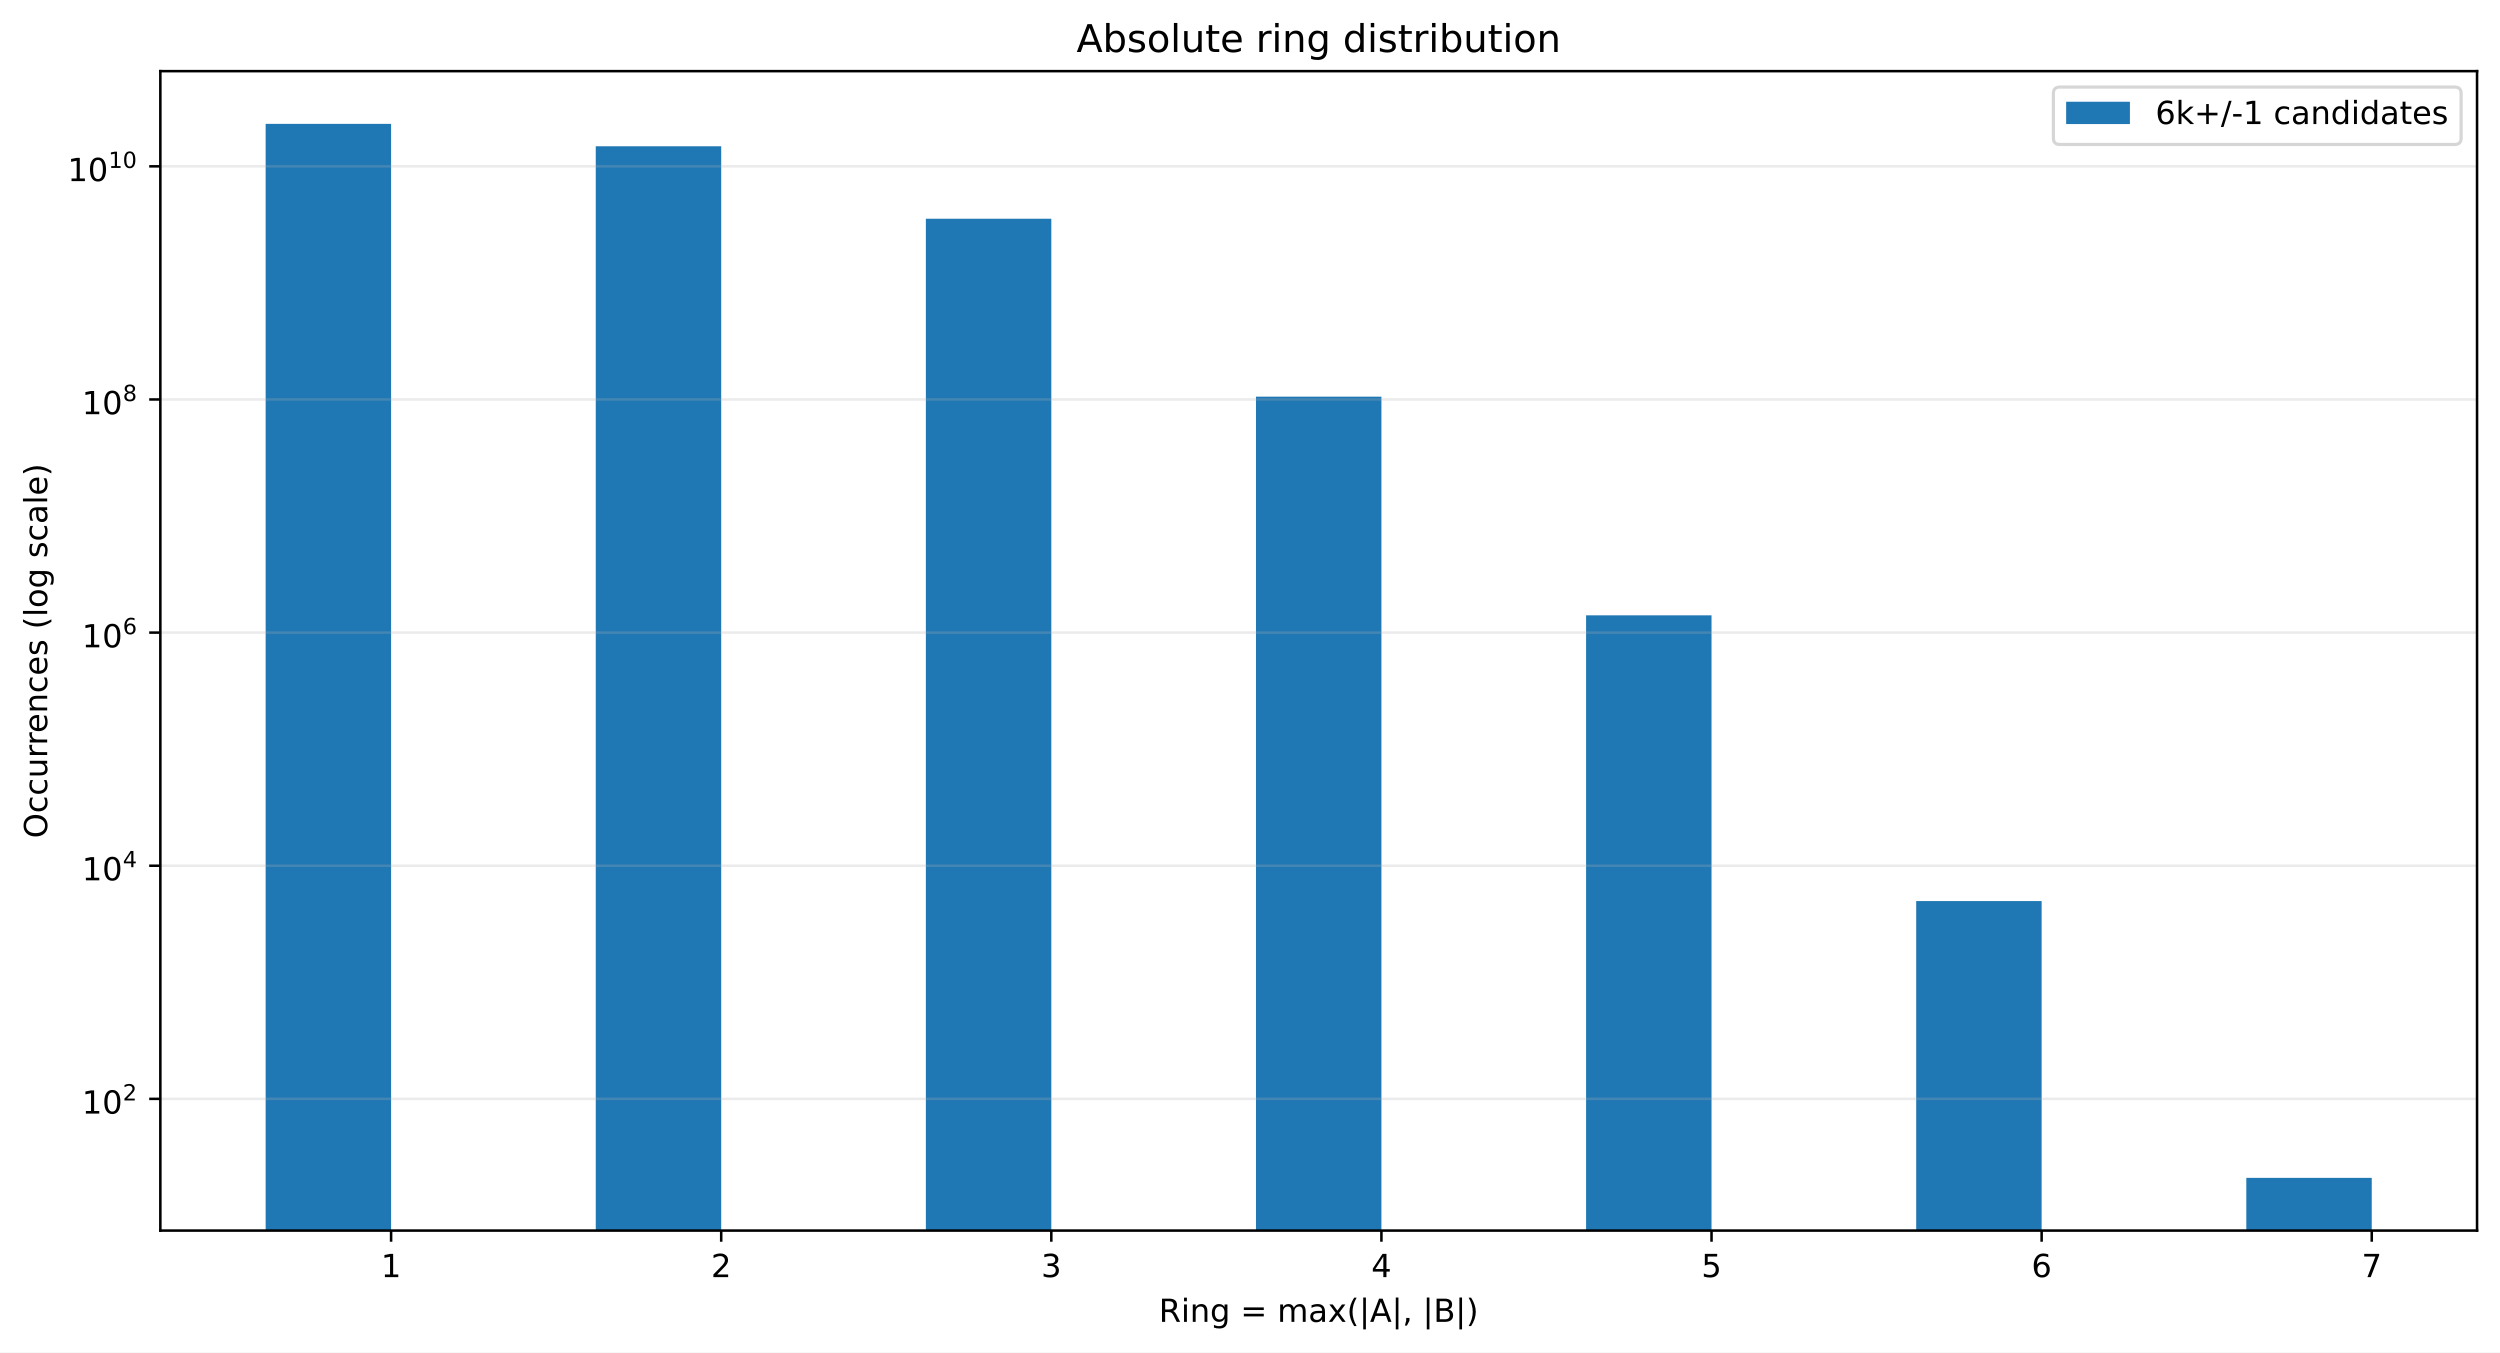
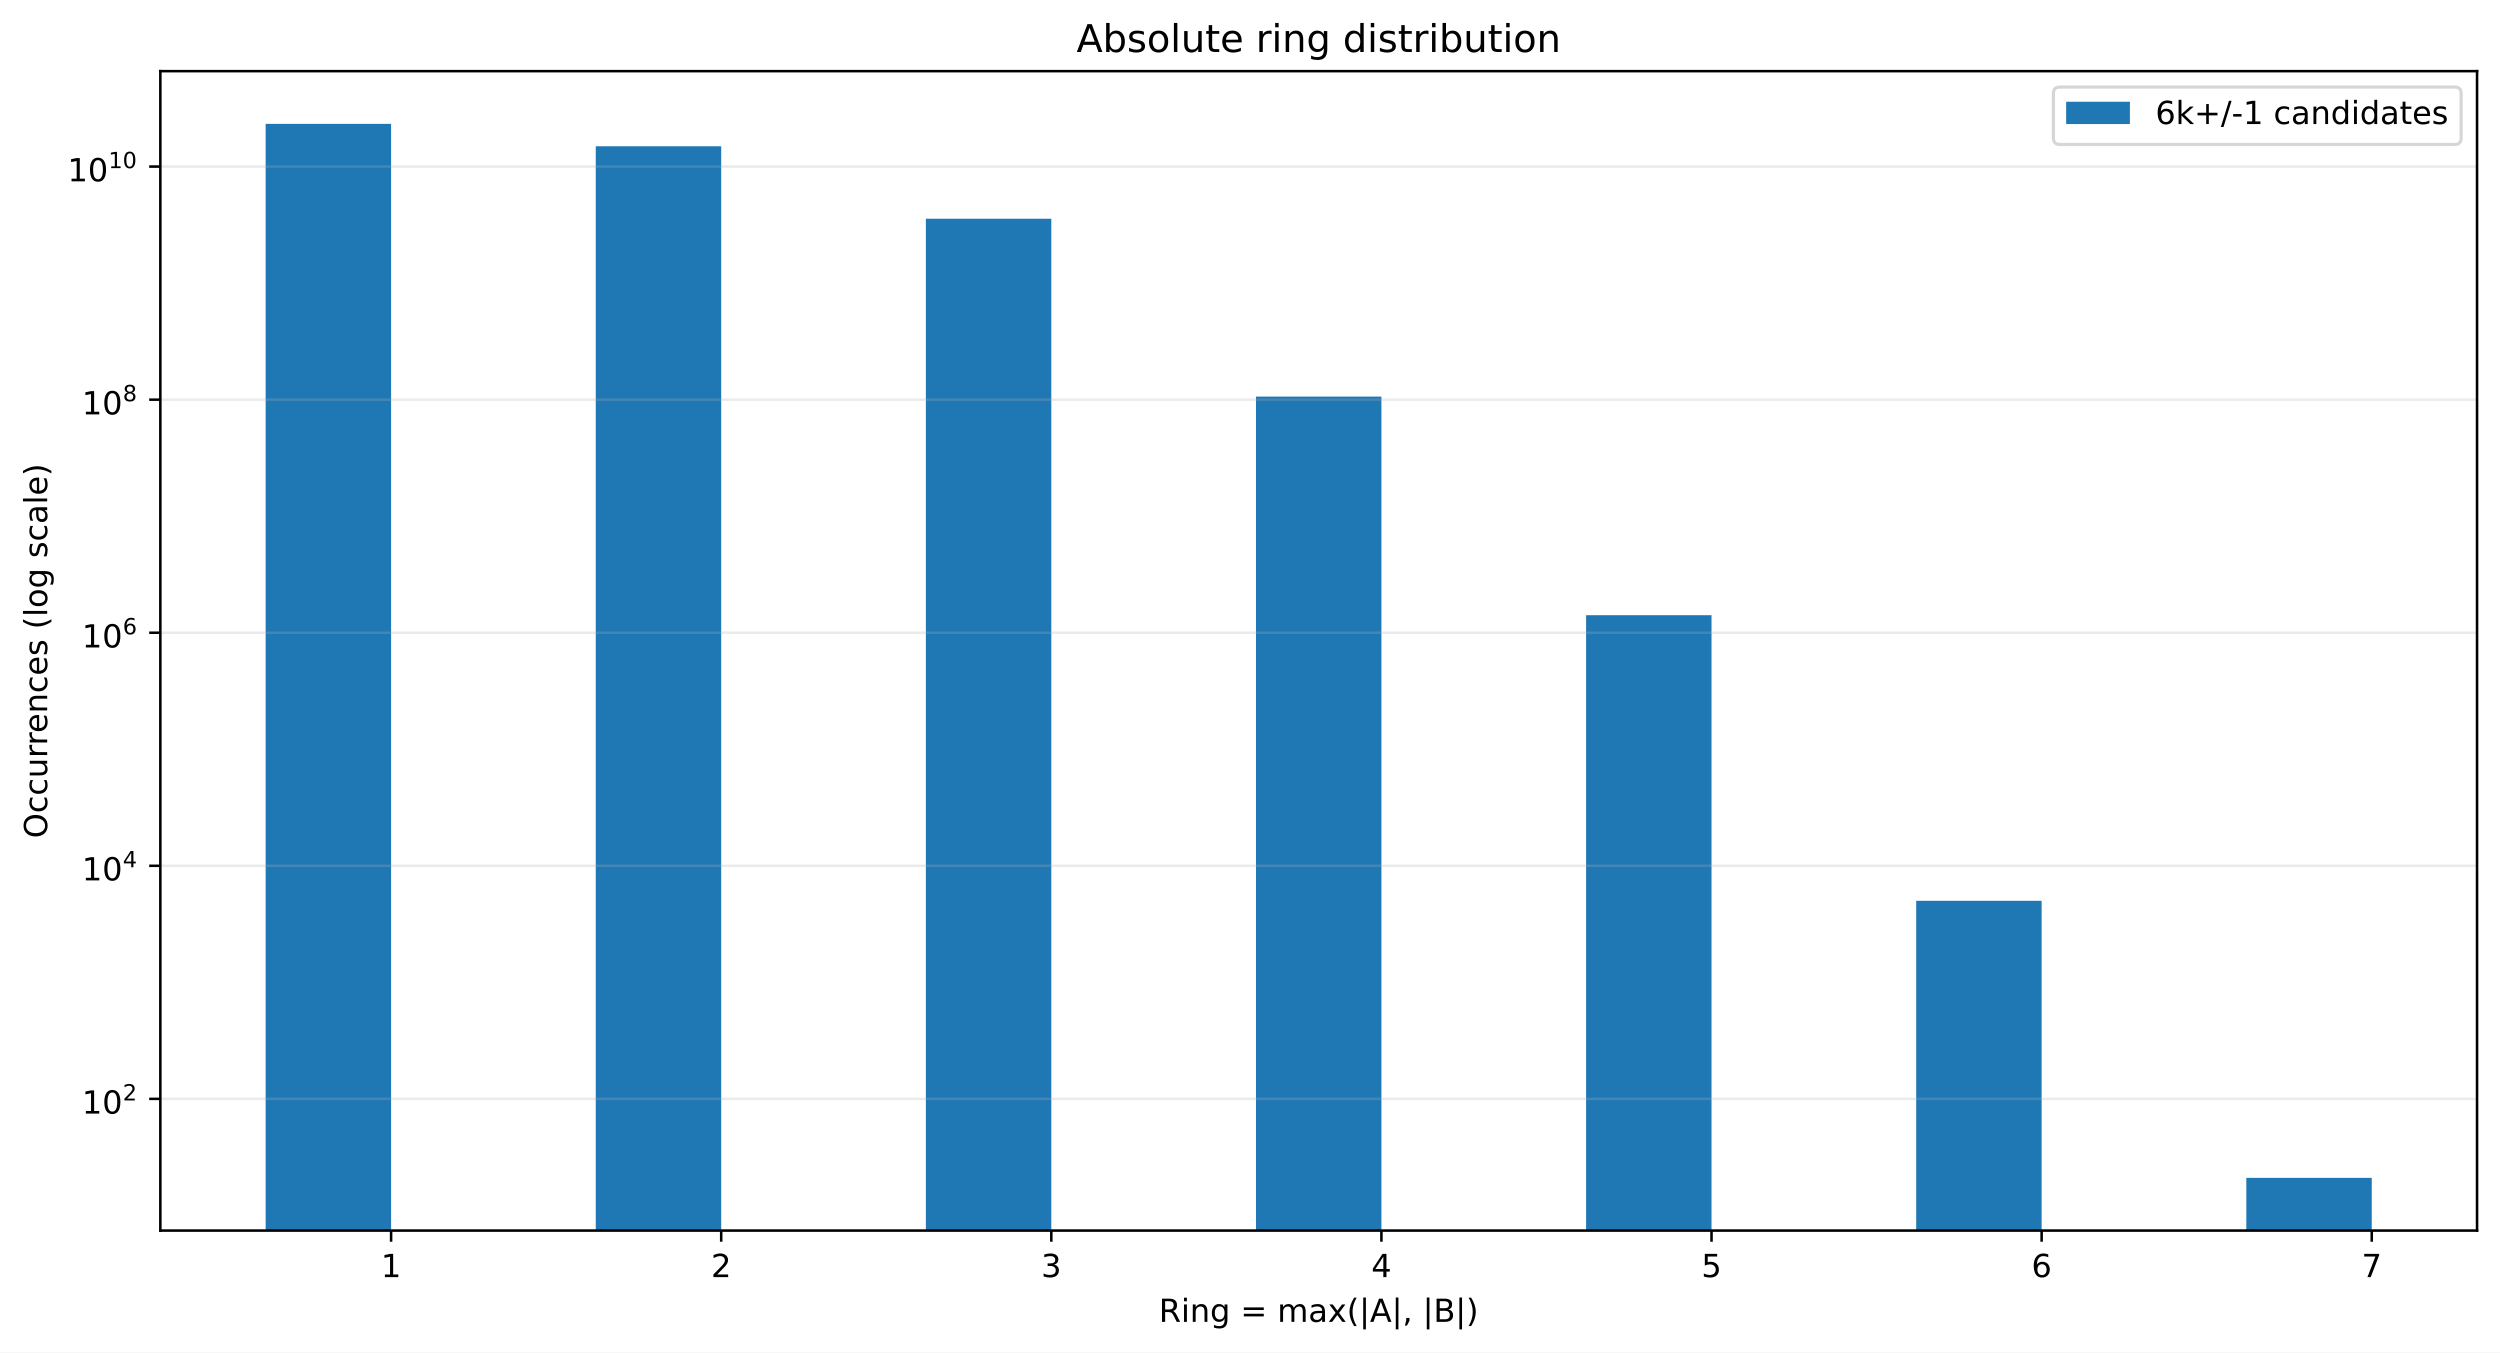
<svg xmlns="http://www.w3.org/2000/svg" xmlns:xlink="http://www.w3.org/1999/xlink" width="784.258pt" height="424.28pt" viewBox="0 0 784.258 424.28" version="1.1">
  <defs>
    <style type="text/css">*{stroke-linejoin: round; stroke-linecap: butt}</style>
  </defs>
  <g id="figure_1">
    <g id="patch_1">
      <path d="M 0 424.28  L 784.258 424.28  L 784.258 0  L 0 0  z " style="fill: #ffffff" />
    </g>
    <g id="axes_1">
      <g id="patch_2">
        <path d="M 50.301 386.036  L 777.058 386.036  L 777.058 22.318  L 50.301 22.318  z " style="fill: #ffffff" />
      </g>
      <g id="patch_3">
-         <path d="M 83.335 36984.306  L 122.687 36984.306  L 122.687 38.851  L 83.335 38.851  z " clip-path="url(#pdd8aaa9d7f)" style="fill: #1f77b4" />
+         <path d="M 83.335 36976.632  L 122.687 36976.632  L 122.687 38.851  L 83.335 38.851  z " clip-path="url(#pe9c3559ed7)" style="fill: #1f77b4" />
      </g>
      <g id="patch_4">
-         <path d="M 186.891 36984.306  L 226.243 36984.306  L 226.243 45.889  L 186.891 45.889  z " clip-path="url(#pdd8aaa9d7f)" style="fill: #1f77b4" />
+         <path d="M 186.891 36976.632  L 226.243 36976.632  L 226.243 45.888  L 186.891 45.888  z " clip-path="url(#pe9c3559ed7)" style="fill: #1f77b4" />
      </g>
      <g id="patch_5">
-         <path d="M 290.448 36984.306  L 329.799 36984.306  L 329.799 68.622  L 290.448 68.622  z " clip-path="url(#pdd8aaa9d7f)" style="fill: #1f77b4" />
+         <path d="M 290.448 36976.632  L 329.799 36976.632  L 329.799 68.616  L 290.448 68.616  z " clip-path="url(#pe9c3559ed7)" style="fill: #1f77b4" />
      </g>
      <g id="patch_6">
-         <path d="M 394.004 36984.306  L 433.355 36984.306  L 433.355 124.442  L 394.004 124.442  z " clip-path="url(#pdd8aaa9d7f)" style="fill: #1f77b4" />
+         <path d="M 394.004 36976.632  L 433.355 36976.632  L 433.355 124.425  L 394.004 124.425  z " clip-path="url(#pe9c3559ed7)" style="fill: #1f77b4" />
      </g>
      <g id="patch_7">
-         <path d="M 497.56 36984.306  L 536.912 36984.306  L 536.912 193.028  L 497.56 193.028  z " clip-path="url(#pdd8aaa9d7f)" style="fill: #1f77b4" />
+         <path d="M 497.56 36976.632  L 536.912 36976.632  L 536.912 192.996  L 497.56 192.996  z " clip-path="url(#pe9c3559ed7)" style="fill: #1f77b4" />
      </g>
      <g id="patch_8">
-         <path d="M 601.116 36984.306  L 640.468 36984.306  L 640.468 282.67  L 601.116 282.67  z " clip-path="url(#pdd8aaa9d7f)" style="fill: #1f77b4" />
+         <path d="M 601.116 36976.632  L 640.468 36976.632  L 640.468 282.583  L 601.116 282.583  z " clip-path="url(#pe9c3559ed7)" style="fill: #1f77b4" />
      </g>
      <g id="patch_9">
-         <path d="M 704.673 36984.306  L 744.024 36984.306  L 744.024 369.503  L 704.673 369.503  z " clip-path="url(#pdd8aaa9d7f)" style="fill: #1f77b4" />
+         <path d="M 704.673 36976.632  L 744.024 36976.632  L 744.024 369.503  L 704.673 369.503  z " clip-path="url(#pe9c3559ed7)" style="fill: #1f77b4" />
      </g>
      <g id="matplotlib.axis_1">
        <g id="xtick_1">
          <g id="line2d_1">
            <defs>
-               <path id="m3368f2e49b" d="M 0 0  L 0 3.5  " style="stroke: #000000; stroke-width: 0.8" />
+               <path id="mfaf20d1459" d="M 0 0  L 0 3.5  " style="stroke: #000000; stroke-width: 0.8" />
            </defs>
            <g>
-               <use xlink:href="#m3368f2e49b" x="122.687" y="386.036" style="stroke: #000000; stroke-width: 0.8" />
+               <use xlink:href="#mfaf20d1459" x="122.687" y="386.036" style="stroke: #000000; stroke-width: 0.8" />
            </g>
          </g>
          <g id="text_1">
            <g transform="translate(119.5053 400.6334) scale(0.1 -0.1)">
              <defs>
                <path id="DejaVuSans-14" d="M 794 531  L 1825 531  L 1825 4091  L 703 3866  L 703 4441  L 1819 4666  L 2450 4666  L 2450 531  L 3481 531  L 3481 0  L 794 0  L 794 531  z " transform="scale(0.015625)" />
              </defs>
              <use xlink:href="#DejaVuSans-14" />
            </g>
          </g>
        </g>
        <g id="xtick_2">
          <g id="line2d_2">
            <g>
-               <use xlink:href="#m3368f2e49b" x="226.243" y="386.036" style="stroke: #000000; stroke-width: 0.8" />
+               <use xlink:href="#mfaf20d1459" x="226.243" y="386.036" style="stroke: #000000; stroke-width: 0.8" />
            </g>
          </g>
          <g id="text_2">
            <g transform="translate(223.0616 400.6334) scale(0.1 -0.1)">
              <defs>
                <path id="DejaVuSans-15" d="M 1228 531  L 3431 531  L 3431 0  L 469 0  L 469 531  Q 828 903 1448 1529  Q 2069 2156 2228 2338  Q 2531 2678 2651 2914  Q 2772 3150 2772 3378  Q 2772 3750 2511 3984  Q 2250 4219 1831 4219  Q 1534 4219 1204 4116  Q 875 4013 500 3803  L 500 4441  Q 881 4594 1212 4672  Q 1544 4750 1819 4750  Q 2544 4750 2975 4387  Q 3406 4025 3406 3419  Q 3406 3131 3298 2873  Q 3191 2616 2906 2266  Q 2828 2175 2409 1742  Q 1991 1309 1228 531  z " transform="scale(0.015625)" />
              </defs>
              <use xlink:href="#DejaVuSans-15" />
            </g>
          </g>
        </g>
        <g id="xtick_3">
          <g id="line2d_3">
            <g>
-               <use xlink:href="#m3368f2e49b" x="329.799" y="386.036" style="stroke: #000000; stroke-width: 0.8" />
+               <use xlink:href="#mfaf20d1459" x="329.799" y="386.036" style="stroke: #000000; stroke-width: 0.8" />
            </g>
          </g>
          <g id="text_3">
            <g transform="translate(326.6178 400.6334) scale(0.1 -0.1)">
              <defs>
                <path id="DejaVuSans-16" d="M 2597 2516  Q 3050 2419 3304 2112  Q 3559 1806 3559 1356  Q 3559 666 3084 287  Q 2609 -91 1734 -91  Q 1441 -91 1130 -33  Q 819 25 488 141  L 488 750  Q 750 597 1062 519  Q 1375 441 1716 441  Q 2309 441 2620 675  Q 2931 909 2931 1356  Q 2931 1769 2642 2001  Q 2353 2234 1838 2234  L 1294 2234  L 1294 2753  L 1863 2753  Q 2328 2753 2575 2939  Q 2822 3125 2822 3475  Q 2822 3834 2567 4026  Q 2313 4219 1838 4219  Q 1578 4219 1281 4162  Q 984 4106 628 3988  L 628 4550  Q 988 4650 1302 4700  Q 1616 4750 1894 4750  Q 2613 4750 3031 4423  Q 3450 4097 3450 3541  Q 3450 3153 3228 2886  Q 3006 2619 2597 2516  z " transform="scale(0.015625)" />
              </defs>
              <use xlink:href="#DejaVuSans-16" />
            </g>
          </g>
        </g>
        <g id="xtick_4">
          <g id="line2d_4">
            <g>
-               <use xlink:href="#m3368f2e49b" x="433.355" y="386.036" style="stroke: #000000; stroke-width: 0.8" />
+               <use xlink:href="#mfaf20d1459" x="433.355" y="386.036" style="stroke: #000000; stroke-width: 0.8" />
            </g>
          </g>
          <g id="text_4">
            <g transform="translate(430.174 400.6334) scale(0.1 -0.1)">
              <defs>
                <path id="DejaVuSans-17" d="M 2419 4116  L 825 1625  L 2419 1625  L 2419 4116  z M 2253 4666  L 3047 4666  L 3047 1625  L 3713 1625  L 3713 1100  L 3047 1100  L 3047 0  L 2419 0  L 2419 1100  L 313 1100  L 313 1709  L 2253 4666  z " transform="scale(0.015625)" />
              </defs>
              <use xlink:href="#DejaVuSans-17" />
            </g>
          </g>
        </g>
        <g id="xtick_5">
          <g id="line2d_5">
            <g>
-               <use xlink:href="#m3368f2e49b" x="536.912" y="386.036" style="stroke: #000000; stroke-width: 0.8" />
+               <use xlink:href="#mfaf20d1459" x="536.912" y="386.036" style="stroke: #000000; stroke-width: 0.8" />
            </g>
          </g>
          <g id="text_5">
            <g transform="translate(533.7303 400.6334) scale(0.1 -0.1)">
              <defs>
                <path id="DejaVuSans-18" d="M 691 4666  L 3169 4666  L 3169 4134  L 1269 4134  L 1269 2991  Q 1406 3038 1543 3061  Q 1681 3084 1819 3084  Q 2600 3084 3056 2656  Q 3513 2228 3513 1497  Q 3513 744 3044 326  Q 2575 -91 1722 -91  Q 1428 -91 1123 -41  Q 819 9 494 109  L 494 744  Q 775 591 1075 516  Q 1375 441 1709 441  Q 2250 441 2565 725  Q 2881 1009 2881 1497  Q 2881 1984 2565 2268  Q 2250 2553 1709 2553  Q 1456 2553 1204 2497  Q 953 2441 691 2322  L 691 4666  z " transform="scale(0.015625)" />
              </defs>
              <use xlink:href="#DejaVuSans-18" />
            </g>
          </g>
        </g>
        <g id="xtick_6">
          <g id="line2d_6">
            <g>
-               <use xlink:href="#m3368f2e49b" x="640.468" y="386.036" style="stroke: #000000; stroke-width: 0.8" />
+               <use xlink:href="#mfaf20d1459" x="640.468" y="386.036" style="stroke: #000000; stroke-width: 0.8" />
            </g>
          </g>
          <g id="text_6">
            <g transform="translate(637.2865 400.6334) scale(0.1 -0.1)">
              <defs>
                <path id="DejaVuSans-19" d="M 2113 2584  Q 1688 2584 1439 2293  Q 1191 2003 1191 1497  Q 1191 994 1439 701  Q 1688 409 2113 409  Q 2538 409 2786 701  Q 3034 994 3034 1497  Q 3034 2003 2786 2293  Q 2538 2584 2113 2584  z M 3366 4563  L 3366 3988  Q 3128 4100 2886 4159  Q 2644 4219 2406 4219  Q 1781 4219 1451 3797  Q 1122 3375 1075 2522  Q 1259 2794 1537 2939  Q 1816 3084 2150 3084  Q 2853 3084 3261 2657  Q 3669 2231 3669 1497  Q 3669 778 3244 343  Q 2819 -91 2113 -91  Q 1303 -91 875 529  Q 447 1150 447 2328  Q 447 3434 972 4092  Q 1497 4750 2381 4750  Q 2619 4750 2861 4703  Q 3103 4656 3366 4563  z " transform="scale(0.015625)" />
              </defs>
              <use xlink:href="#DejaVuSans-19" />
            </g>
          </g>
        </g>
        <g id="xtick_7">
          <g id="line2d_7">
            <g>
-               <use xlink:href="#m3368f2e49b" x="744.024" y="386.036" style="stroke: #000000; stroke-width: 0.8" />
+               <use xlink:href="#mfaf20d1459" x="744.024" y="386.036" style="stroke: #000000; stroke-width: 0.8" />
            </g>
          </g>
          <g id="text_7">
            <g transform="translate(740.8427 400.6334) scale(0.1 -0.1)">
              <defs>
                <path id="DejaVuSans-1a" d="M 525 4666  L 3525 4666  L 3525 4397  L 1831 0  L 1172 0  L 2766 4134  L 525 4134  L 525 4666  z " transform="scale(0.015625)" />
              </defs>
              <use xlink:href="#DejaVuSans-1a" />
            </g>
          </g>
        </g>
        <g id="text_8">
          <g transform="translate(363.5437 414.678) scale(0.1 -0.1)">
            <defs>
              <path id="DejaVuSans-35" d="M 2841 2188  Q 3044 2119 3236 1894  Q 3428 1669 3622 1275  L 4263 0  L 3584 0  L 2988 1197  Q 2756 1666 2539 1819  Q 2322 1972 1947 1972  L 1259 1972  L 1259 0  L 628 0  L 628 4666  L 2053 4666  Q 2853 4666 3247 4331  Q 3641 3997 3641 3322  Q 3641 2881 3436 2590  Q 3231 2300 2841 2188  z M 1259 4147  L 1259 2491  L 2053 2491  Q 2509 2491 2742 2702  Q 2975 2913 2975 3322  Q 2975 3731 2742 3939  Q 2509 4147 2053 4147  L 1259 4147  z " transform="scale(0.015625)" />
              <path id="DejaVuSans-4c" d="M 603 3500  L 1178 3500  L 1178 0  L 603 0  L 603 3500  z M 603 4863  L 1178 4863  L 1178 4134  L 603 4134  L 603 4863  z " transform="scale(0.015625)" />
              <path id="DejaVuSans-51" d="M 3513 2113  L 3513 0  L 2938 0  L 2938 2094  Q 2938 2591 2744 2837  Q 2550 3084 2163 3084  Q 1697 3084 1428 2787  Q 1159 2491 1159 1978  L 1159 0  L 581 0  L 581 3500  L 1159 3500  L 1159 2956  Q 1366 3272 1645 3428  Q 1925 3584 2291 3584  Q 2894 3584 3203 3211  Q 3513 2838 3513 2113  z " transform="scale(0.015625)" />
              <path id="DejaVuSans-4a" d="M 2906 1791  Q 2906 2416 2648 2759  Q 2391 3103 1925 3103  Q 1463 3103 1205 2759  Q 947 2416 947 1791  Q 947 1169 1205 825  Q 1463 481 1925 481  Q 2391 481 2648 825  Q 2906 1169 2906 1791  z M 3481 434  Q 3481 -459 3084 -895  Q 2688 -1331 1869 -1331  Q 1566 -1331 1297 -1286  Q 1028 -1241 775 -1147  L 775 -588  Q 1028 -725 1275 -790  Q 1522 -856 1778 -856  Q 2344 -856 2625 -561  Q 2906 -266 2906 331  L 2906 616  Q 2728 306 2450 153  Q 2172 0 1784 0  Q 1141 0 747 490  Q 353 981 353 1791  Q 353 2603 747 3093  Q 1141 3584 1784 3584  Q 2172 3584 2450 3431  Q 2728 3278 2906 2969  L 2906 3500  L 3481 3500  L 3481 434  z " transform="scale(0.015625)" />
              <path id="DejaVuSans-3" transform="scale(0.015625)" />
              <path id="DejaVuSans-20" d="M 678 2906  L 4684 2906  L 4684 2381  L 678 2381  L 678 2906  z M 678 1631  L 4684 1631  L 4684 1100  L 678 1100  L 678 1631  z " transform="scale(0.015625)" />
              <path id="DejaVuSans-50" d="M 3328 2828  Q 3544 3216 3844 3400  Q 4144 3584 4550 3584  Q 5097 3584 5394 3201  Q 5691 2819 5691 2113  L 5691 0  L 5113 0  L 5113 2094  Q 5113 2597 4934 2840  Q 4756 3084 4391 3084  Q 3944 3084 3684 2787  Q 3425 2491 3425 1978  L 3425 0  L 2847 0  L 2847 2094  Q 2847 2600 2669 2842  Q 2491 3084 2119 3084  Q 1678 3084 1418 2786  Q 1159 2488 1159 1978  L 1159 0  L 581 0  L 581 3500  L 1159 3500  L 1159 2956  Q 1356 3278 1631 3431  Q 1906 3584 2284 3584  Q 2666 3584 2933 3390  Q 3200 3197 3328 2828  z " transform="scale(0.015625)" />
              <path id="DejaVuSans-44" d="M 2194 1759  Q 1497 1759 1228 1600  Q 959 1441 959 1056  Q 959 750 1161 570  Q 1363 391 1709 391  Q 2188 391 2477 730  Q 2766 1069 2766 1631  L 2766 1759  L 2194 1759  z M 3341 1997  L 3341 0  L 2766 0  L 2766 531  Q 2569 213 2275 61  Q 1981 -91 1556 -91  Q 1019 -91 701 211  Q 384 513 384 1019  Q 384 1609 779 1909  Q 1175 2209 1959 2209  L 2766 2209  L 2766 2266  Q 2766 2663 2505 2880  Q 2244 3097 1772 3097  Q 1472 3097 1187 3025  Q 903 2953 641 2809  L 641 3341  Q 956 3463 1253 3523  Q 1550 3584 1831 3584  Q 2591 3584 2966 3190  Q 3341 2797 3341 1997  z " transform="scale(0.015625)" />
              <path id="DejaVuSans-5b" d="M 3513 3500  L 2247 1797  L 3578 0  L 2900 0  L 1881 1375  L 863 0  L 184 0  L 1544 1831  L 300 3500  L 978 3500  L 1906 2253  L 2834 3500  L 3513 3500  z " transform="scale(0.015625)" />
              <path id="DejaVuSans-b" d="M 1984 4856  Q 1566 4138 1362 3434  Q 1159 2731 1159 2009  Q 1159 1288 1364 580  Q 1569 -128 1984 -844  L 1484 -844  Q 1016 -109 783 600  Q 550 1309 550 2009  Q 550 2706 781 3412  Q 1013 4119 1484 4856  L 1984 4856  z " transform="scale(0.015625)" />
              <path id="DejaVuSans-5f" d="M 1344 4891  L 1344 -1509  L 813 -1509  L 813 4891  L 1344 4891  z " transform="scale(0.015625)" />
              <path id="DejaVuSans-24" d="M 2188 4044  L 1331 1722  L 3047 1722  L 2188 4044  z M 1831 4666  L 2547 4666  L 4325 0  L 3669 0  L 3244 1197  L 1141 1197  L 716 0  L 50 0  L 1831 4666  z " transform="scale(0.015625)" />
              <path id="DejaVuSans-f" d="M 750 794  L 1409 794  L 1409 256  L 897 -744  L 494 -744  L 750 256  L 750 794  z " transform="scale(0.015625)" />
              <path id="DejaVuSans-25" d="M 1259 2228  L 1259 519  L 2272 519  Q 2781 519 3026 730  Q 3272 941 3272 1375  Q 3272 1813 3026 2020  Q 2781 2228 2272 2228  L 1259 2228  z M 1259 4147  L 1259 2741  L 2194 2741  Q 2656 2741 2882 2914  Q 3109 3088 3109 3444  Q 3109 3797 2882 3972  Q 2656 4147 2194 4147  L 1259 4147  z M 628 4666  L 2241 4666  Q 2963 4666 3353 4366  Q 3744 4066 3744 3513  Q 3744 3084 3544 2831  Q 3344 2578 2956 2516  Q 3422 2416 3680 2098  Q 3938 1781 3938 1306  Q 3938 681 3513 340  Q 3088 0 2303 0  L 628 0  L 628 4666  z " transform="scale(0.015625)" />
              <path id="DejaVuSans-c" d="M 513 4856  L 1013 4856  Q 1481 4119 1714 3412  Q 1947 2706 1947 2009  Q 1947 1309 1714 600  Q 1481 -109 1013 -844  L 513 -844  Q 928 -128 1133 580  Q 1338 1288 1338 2009  Q 1338 2731 1133 3434  Q 928 4138 513 4856  z " transform="scale(0.015625)" />
            </defs>
            <use xlink:href="#DejaVuSans-35" />
            <use xlink:href="#DejaVuSans-4c" transform="translate(69.48438 0)" />
            <use xlink:href="#DejaVuSans-51" transform="translate(97.26562 0)" />
            <use xlink:href="#DejaVuSans-4a" transform="translate(160.6406 0)" />
            <use xlink:href="#DejaVuSans-3" transform="translate(224.125 0)" />
            <use xlink:href="#DejaVuSans-20" transform="translate(255.9062 0)" />
            <use xlink:href="#DejaVuSans-3" transform="translate(339.7031 0)" />
            <use xlink:href="#DejaVuSans-50" transform="translate(371.4844 0)" />
            <use xlink:href="#DejaVuSans-44" transform="translate(468.8906 0)" />
            <use xlink:href="#DejaVuSans-5b" transform="translate(530.1719 0)" />
            <use xlink:href="#DejaVuSans-b" transform="translate(589.3594 0)" />
            <use xlink:href="#DejaVuSans-5f" transform="translate(628.375 0)" />
            <use xlink:href="#DejaVuSans-24" transform="translate(662.0625 0)" />
            <use xlink:href="#DejaVuSans-5f" transform="translate(730.4688 0)" />
            <use xlink:href="#DejaVuSans-f" transform="translate(764.1562 0)" />
            <use xlink:href="#DejaVuSans-3" transform="translate(795.9375 0)" />
            <use xlink:href="#DejaVuSans-5f" transform="translate(827.7188 0)" />
            <use xlink:href="#DejaVuSans-25" transform="translate(861.4062 0)" />
            <use xlink:href="#DejaVuSans-5f" transform="translate(930.0156 0)" />
            <use xlink:href="#DejaVuSans-c" transform="translate(963.7031 0)" />
          </g>
        </g>
      </g>
      <g id="matplotlib.axis_2">
        <g id="ytick_1">
          <g id="line2d_8">
-             <path d="M 50.301 344.719  L 777.058 344.719  " clip-path="url(#pdd8aaa9d7f)" style="fill: none; stroke: #b0b0b0; stroke-opacity: 0.25; stroke-width: 0.8; stroke-linecap: square" />
+             <path d="M 50.301 344.724  L 777.058 344.724  " clip-path="url(#pe9c3559ed7)" style="fill: none; stroke: #b0b0b0; stroke-opacity: 0.25; stroke-width: 0.8; stroke-linecap: square" />
          </g>
          <g id="line2d_9">
            <defs>
-               <path id="m19ebba4d0f" d="M 0 0  L -3.5 0  " style="stroke: #000000; stroke-width: 0.8" />
+               <path id="m179210d1a0" d="M 0 0  L -3.5 0  " style="stroke: #000000; stroke-width: 0.8" />
            </defs>
            <g>
-               <use xlink:href="#m19ebba4d0f" x="50.301" y="344.719" style="stroke: #000000; stroke-width: 0.8" />
+               <use xlink:href="#m179210d1a0" x="50.301" y="344.724" style="stroke: #000000; stroke-width: 0.8" />
            </g>
          </g>
          <g id="text_9">
-             <g transform="translate(25.70078 349.4191) scale(0.1 -0.1)">
+             <g transform="translate(25.70078 349.4243) scale(0.1 -0.1)">
              <defs>
                <path id="DejaVuSans-13" d="M 2034 4250  Q 1547 4250 1301 3770  Q 1056 3291 1056 2328  Q 1056 1369 1301 889  Q 1547 409 2034 409  Q 2525 409 2770 889  Q 3016 1369 3016 2328  Q 3016 3291 2770 3770  Q 2525 4250 2034 4250  z M 2034 4750  Q 2819 4750 3233 4129  Q 3647 3509 3647 2328  Q 3647 1150 3233 529  Q 2819 -91 2034 -91  Q 1250 -91 836 529  Q 422 1150 422 2328  Q 422 3509 836 4129  Q 1250 4750 2034 4750  z " transform="scale(0.015625)" />
              </defs>
              <use xlink:href="#DejaVuSans-14" transform="translate(0 0.746875)" />
              <use xlink:href="#DejaVuSans-13" transform="translate(63.62305 0.746875)" />
              <use xlink:href="#DejaVuSans-15" transform="translate(128.2031 42.04688) scale(0.7)" />
            </g>
          </g>
        </g>
        <g id="ytick_2">
          <g id="line2d_10">
-             <path d="M 50.301 271.586  L 777.058 271.586  " clip-path="url(#pdd8aaa9d7f)" style="fill: none; stroke: #b0b0b0; stroke-opacity: 0.25; stroke-width: 0.8; stroke-linecap: square" />
+             <path d="M 50.301 271.607  L 777.058 271.607  " clip-path="url(#pe9c3559ed7)" style="fill: none; stroke: #b0b0b0; stroke-opacity: 0.25; stroke-width: 0.8; stroke-linecap: square" />
          </g>
          <g id="line2d_11">
            <g>
-               <use xlink:href="#m19ebba4d0f" x="50.301" y="271.586" style="stroke: #000000; stroke-width: 0.8" />
+               <use xlink:href="#m179210d1a0" x="50.301" y="271.607" style="stroke: #000000; stroke-width: 0.8" />
            </g>
          </g>
          <g id="text_10">
-             <g transform="translate(25.70078 276.2362) scale(0.1 -0.1)">
+             <g transform="translate(25.70078 276.2567) scale(0.1 -0.1)">
              <use xlink:href="#DejaVuSans-14" transform="translate(0 0.665625)" />
              <use xlink:href="#DejaVuSans-13" transform="translate(63.62305 0.665625)" />
              <use xlink:href="#DejaVuSans-17" transform="translate(128.2031 41.96563) scale(0.7)" />
            </g>
          </g>
        </g>
        <g id="ytick_3">
          <g id="line2d_12">
-             <path d="M 50.301 198.453  L 777.058 198.453  " clip-path="url(#pdd8aaa9d7f)" style="fill: none; stroke: #b0b0b0; stroke-opacity: 0.25; stroke-width: 0.8; stroke-linecap: square" />
+             <path d="M 50.301 198.489  L 777.058 198.489  " clip-path="url(#pe9c3559ed7)" style="fill: none; stroke: #b0b0b0; stroke-opacity: 0.25; stroke-width: 0.8; stroke-linecap: square" />
          </g>
          <g id="line2d_13">
            <g>
-               <use xlink:href="#m19ebba4d0f" x="50.301" y="198.453" style="stroke: #000000; stroke-width: 0.8" />
+               <use xlink:href="#m179210d1a0" x="50.301" y="198.489" style="stroke: #000000; stroke-width: 0.8" />
            </g>
          </g>
          <g id="text_11">
-             <g transform="translate(25.70078 203.1533) scale(0.1 -0.1)">
+             <g transform="translate(25.70078 203.1892) scale(0.1 -0.1)">
              <use xlink:href="#DejaVuSans-14" transform="translate(0 0.746875)" />
              <use xlink:href="#DejaVuSans-13" transform="translate(63.62305 0.746875)" />
              <use xlink:href="#DejaVuSans-19" transform="translate(128.2031 42.04688) scale(0.7)" />
            </g>
          </g>
        </g>
        <g id="ytick_4">
          <g id="line2d_14">
-             <path d="M 50.301 125.32  L 777.058 125.32  " clip-path="url(#pdd8aaa9d7f)" style="fill: none; stroke: #b0b0b0; stroke-opacity: 0.25; stroke-width: 0.8; stroke-linecap: square" />
+             <path d="M 50.301 125.372  L 777.058 125.372  " clip-path="url(#pe9c3559ed7)" style="fill: none; stroke: #b0b0b0; stroke-opacity: 0.25; stroke-width: 0.8; stroke-linecap: square" />
          </g>
          <g id="line2d_15">
            <g>
-               <use xlink:href="#m19ebba4d0f" x="50.301" y="125.32" style="stroke: #000000; stroke-width: 0.8" />
+               <use xlink:href="#m179210d1a0" x="50.301" y="125.372" style="stroke: #000000; stroke-width: 0.8" />
            </g>
          </g>
          <g id="text_12">
-             <g transform="translate(25.70078 130.0204) scale(0.1 -0.1)">
+             <g transform="translate(25.70078 130.0716) scale(0.1 -0.1)">
              <defs>
                <path id="DejaVuSans-1b" d="M 2034 2216  Q 1584 2216 1326 1975  Q 1069 1734 1069 1313  Q 1069 891 1326 650  Q 1584 409 2034 409  Q 2484 409 2743 651  Q 3003 894 3003 1313  Q 3003 1734 2745 1975  Q 2488 2216 2034 2216  z M 1403 2484  Q 997 2584 770 2862  Q 544 3141 544 3541  Q 544 4100 942 4425  Q 1341 4750 2034 4750  Q 2731 4750 3128 4425  Q 3525 4100 3525 3541  Q 3525 3141 3298 2862  Q 3072 2584 2669 2484  Q 3125 2378 3379 2068  Q 3634 1759 3634 1313  Q 3634 634 3220 271  Q 2806 -91 2034 -91  Q 1263 -91 848 271  Q 434 634 434 1313  Q 434 1759 690 2068  Q 947 2378 1403 2484  z M 1172 3481  Q 1172 3119 1398 2916  Q 1625 2713 2034 2713  Q 2441 2713 2670 2916  Q 2900 3119 2900 3481  Q 2900 3844 2670 4047  Q 2441 4250 2034 4250  Q 1625 4250 1398 4047  Q 1172 3844 1172 3481  z " transform="scale(0.015625)" />
              </defs>
              <use xlink:href="#DejaVuSans-14" transform="translate(0 0.746875)" />
              <use xlink:href="#DejaVuSans-13" transform="translate(63.62305 0.746875)" />
              <use xlink:href="#DejaVuSans-1b" transform="translate(128.2031 42.04688) scale(0.7)" />
            </g>
          </g>
        </g>
        <g id="ytick_5">
          <g id="line2d_16">
-             <path d="M 50.301 52.187  L 777.058 52.187  " clip-path="url(#pdd8aaa9d7f)" style="fill: none; stroke: #b0b0b0; stroke-opacity: 0.25; stroke-width: 0.8; stroke-linecap: square" />
+             <path d="M 50.301 52.254  L 777.058 52.254  " clip-path="url(#pe9c3559ed7)" style="fill: none; stroke: #b0b0b0; stroke-opacity: 0.25; stroke-width: 0.8; stroke-linecap: square" />
          </g>
          <g id="line2d_17">
            <g>
-               <use xlink:href="#m19ebba4d0f" x="50.301" y="52.187" style="stroke: #000000; stroke-width: 0.8" />
+               <use xlink:href="#m179210d1a0" x="50.301" y="52.254" style="stroke: #000000; stroke-width: 0.8" />
            </g>
          </g>
          <g id="text_13">
-             <g transform="translate(21.20078 56.88749) scale(0.1 -0.1)">
+             <g transform="translate(21.20078 56.954) scale(0.1 -0.1)">
              <use xlink:href="#DejaVuSans-14" transform="translate(0 0.746875)" />
              <use xlink:href="#DejaVuSans-13" transform="translate(63.62305 0.746875)" />
              <use xlink:href="#DejaVuSans-14" transform="translate(128.2031 42.04688) scale(0.7)" />
              <use xlink:href="#DejaVuSans-13" transform="translate(172.7393 42.04688) scale(0.7)" />
            </g>
          </g>
        </g>
        <g id="text_14">
          <g transform="translate(14.79844 262.9551) rotate(-90) scale(0.1 -0.1)">
            <defs>
              <path id="DejaVuSans-32" d="M 2522 4238  Q 1834 4238 1429 3725  Q 1025 3213 1025 2328  Q 1025 1447 1429 934  Q 1834 422 2522 422  Q 3209 422 3611 934  Q 4013 1447 4013 2328  Q 4013 3213 3611 3725  Q 3209 4238 2522 4238  z M 2522 4750  Q 3503 4750 4090 4092  Q 4678 3434 4678 2328  Q 4678 1225 4090 567  Q 3503 -91 2522 -91  Q 1538 -91 948 565  Q 359 1222 359 2328  Q 359 3434 948 4092  Q 1538 4750 2522 4750  z " transform="scale(0.015625)" />
              <path id="DejaVuSans-46" d="M 3122 3366  L 3122 2828  Q 2878 2963 2633 3030  Q 2388 3097 2138 3097  Q 1578 3097 1268 2742  Q 959 2388 959 1747  Q 959 1106 1268 751  Q 1578 397 2138 397  Q 2388 397 2633 464  Q 2878 531 3122 666  L 3122 134  Q 2881 22 2623 -34  Q 2366 -91 2075 -91  Q 1284 -91 818 406  Q 353 903 353 1747  Q 353 2603 823 3093  Q 1294 3584 2113 3584  Q 2378 3584 2631 3529  Q 2884 3475 3122 3366  z " transform="scale(0.015625)" />
              <path id="DejaVuSans-58" d="M 544 1381  L 544 3500  L 1119 3500  L 1119 1403  Q 1119 906 1312 657  Q 1506 409 1894 409  Q 2359 409 2629 706  Q 2900 1003 2900 1516  L 2900 3500  L 3475 3500  L 3475 0  L 2900 0  L 2900 538  Q 2691 219 2414 64  Q 2138 -91 1772 -91  Q 1169 -91 856 284  Q 544 659 544 1381  z M 1991 3584  L 1991 3584  z " transform="scale(0.015625)" />
              <path id="DejaVuSans-55" d="M 2631 2963  Q 2534 3019 2420 3045  Q 2306 3072 2169 3072  Q 1681 3072 1420 2755  Q 1159 2438 1159 1844  L 1159 0  L 581 0  L 581 3500  L 1159 3500  L 1159 2956  Q 1341 3275 1631 3429  Q 1922 3584 2338 3584  Q 2397 3584 2469 3576  Q 2541 3569 2628 3553  L 2631 2963  z " transform="scale(0.015625)" />
              <path id="DejaVuSans-48" d="M 3597 1894  L 3597 1613  L 953 1613  Q 991 1019 1311 708  Q 1631 397 2203 397  Q 2534 397 2845 478  Q 3156 559 3463 722  L 3463 178  Q 3153 47 2828 -22  Q 2503 -91 2169 -91  Q 1331 -91 842 396  Q 353 884 353 1716  Q 353 2575 817 3079  Q 1281 3584 2069 3584  Q 2775 3584 3186 3129  Q 3597 2675 3597 1894  z M 3022 2063  Q 3016 2534 2758 2815  Q 2500 3097 2075 3097  Q 1594 3097 1305 2825  Q 1016 2553 972 2059  L 3022 2063  z " transform="scale(0.015625)" />
              <path id="DejaVuSans-56" d="M 2834 3397  L 2834 2853  Q 2591 2978 2328 3040  Q 2066 3103 1784 3103  Q 1356 3103 1142 2972  Q 928 2841 928 2578  Q 928 2378 1081 2264  Q 1234 2150 1697 2047  L 1894 2003  Q 2506 1872 2764 1633  Q 3022 1394 3022 966  Q 3022 478 2636 193  Q 2250 -91 1575 -91  Q 1294 -91 989 -36  Q 684 19 347 128  L 347 722  Q 666 556 975 473  Q 1284 391 1588 391  Q 1994 391 2212 530  Q 2431 669 2431 922  Q 2431 1156 2273 1281  Q 2116 1406 1581 1522  L 1381 1569  Q 847 1681 609 1914  Q 372 2147 372 2553  Q 372 3047 722 3315  Q 1072 3584 1716 3584  Q 2034 3584 2315 3537  Q 2597 3491 2834 3397  z " transform="scale(0.015625)" />
              <path id="DejaVuSans-4f" d="M 603 4863  L 1178 4863  L 1178 0  L 603 0  L 603 4863  z " transform="scale(0.015625)" />
              <path id="DejaVuSans-52" d="M 1959 3097  Q 1497 3097 1228 2736  Q 959 2375 959 1747  Q 959 1119 1226 758  Q 1494 397 1959 397  Q 2419 397 2687 759  Q 2956 1122 2956 1747  Q 2956 2369 2687 2733  Q 2419 3097 1959 3097  z M 1959 3584  Q 2709 3584 3137 3096  Q 3566 2609 3566 1747  Q 3566 888 3137 398  Q 2709 -91 1959 -91  Q 1206 -91 779 398  Q 353 888 353 1747  Q 353 2609 779 3096  Q 1206 3584 1959 3584  z " transform="scale(0.015625)" />
            </defs>
            <use xlink:href="#DejaVuSans-32" />
            <use xlink:href="#DejaVuSans-46" transform="translate(78.71875 0)" />
            <use xlink:href="#DejaVuSans-46" transform="translate(133.7031 0)" />
            <use xlink:href="#DejaVuSans-58" transform="translate(188.6875 0)" />
            <use xlink:href="#DejaVuSans-55" transform="translate(252.0625 0)" />
            <use xlink:href="#DejaVuSans-55" transform="translate(291.4219 0)" />
            <use xlink:href="#DejaVuSans-48" transform="translate(330.3281 0)" />
            <use xlink:href="#DejaVuSans-51" transform="translate(391.8594 0)" />
            <use xlink:href="#DejaVuSans-46" transform="translate(455.2344 0)" />
            <use xlink:href="#DejaVuSans-48" transform="translate(510.2188 0)" />
            <use xlink:href="#DejaVuSans-56" transform="translate(571.75 0)" />
            <use xlink:href="#DejaVuSans-3" transform="translate(623.8438 0)" />
            <use xlink:href="#DejaVuSans-b" transform="translate(655.625 0)" />
            <use xlink:href="#DejaVuSans-4f" transform="translate(694.6406 0)" />
            <use xlink:href="#DejaVuSans-52" transform="translate(722.4219 0)" />
            <use xlink:href="#DejaVuSans-4a" transform="translate(783.6094 0)" />
            <use xlink:href="#DejaVuSans-3" transform="translate(847.0938 0)" />
            <use xlink:href="#DejaVuSans-56" transform="translate(878.875 0)" />
            <use xlink:href="#DejaVuSans-46" transform="translate(930.9688 0)" />
            <use xlink:href="#DejaVuSans-44" transform="translate(985.9531 0)" />
            <use xlink:href="#DejaVuSans-4f" transform="translate(1047.234 0)" />
            <use xlink:href="#DejaVuSans-48" transform="translate(1075.016 0)" />
            <use xlink:href="#DejaVuSans-c" transform="translate(1136.547 0)" />
          </g>
        </g>
      </g>
      <g id="patch_10">
        <path d="M 50.301 386.036  L 50.301 22.318  " style="fill: none; stroke: #000000; stroke-width: 0.8; stroke-linejoin: miter; stroke-linecap: square" />
      </g>
      <g id="patch_11">
        <path d="M 777.058 386.036  L 777.058 22.318  " style="fill: none; stroke: #000000; stroke-width: 0.8; stroke-linejoin: miter; stroke-linecap: square" />
      </g>
      <g id="patch_12">
        <path d="M 50.301 386.036  L 777.058 386.036  " style="fill: none; stroke: #000000; stroke-width: 0.8; stroke-linejoin: miter; stroke-linecap: square" />
      </g>
      <g id="patch_13">
        <path d="M 50.301 22.318  L 777.058 22.318  " style="fill: none; stroke: #000000; stroke-width: 0.8; stroke-linejoin: miter; stroke-linecap: square" />
      </g>
      <g id="text_15">
        <g transform="translate(337.7055 16.31812) scale(0.12 -0.12)">
          <defs>
            <path id="DejaVuSans-45" d="M 3116 1747  Q 3116 2381 2855 2742  Q 2594 3103 2138 3103  Q 1681 3103 1420 2742  Q 1159 2381 1159 1747  Q 1159 1113 1420 752  Q 1681 391 2138 391  Q 2594 391 2855 752  Q 3116 1113 3116 1747  z M 1159 2969  Q 1341 3281 1617 3432  Q 1894 3584 2278 3584  Q 2916 3584 3314 3078  Q 3713 2572 3713 1747  Q 3713 922 3314 415  Q 2916 -91 2278 -91  Q 1894 -91 1617 61  Q 1341 213 1159 525  L 1159 0  L 581 0  L 581 4863  L 1159 4863  L 1159 2969  z " transform="scale(0.015625)" />
            <path id="DejaVuSans-57" d="M 1172 4494  L 1172 3500  L 2356 3500  L 2356 3053  L 1172 3053  L 1172 1153  Q 1172 725 1289 603  Q 1406 481 1766 481  L 2356 481  L 2356 0  L 1766 0  Q 1100 0 847 248  Q 594 497 594 1153  L 594 3053  L 172 3053  L 172 3500  L 594 3500  L 594 4494  L 1172 4494  z " transform="scale(0.015625)" />
            <path id="DejaVuSans-47" d="M 2906 2969  L 2906 4863  L 3481 4863  L 3481 0  L 2906 0  L 2906 525  Q 2725 213 2448 61  Q 2172 -91 1784 -91  Q 1150 -91 751 415  Q 353 922 353 1747  Q 353 2572 751 3078  Q 1150 3584 1784 3584  Q 2172 3584 2448 3432  Q 2725 3281 2906 2969  z M 947 1747  Q 947 1113 1208 752  Q 1469 391 1925 391  Q 2381 391 2643 752  Q 2906 1113 2906 1747  Q 2906 2381 2643 2742  Q 2381 3103 1925 3103  Q 1469 3103 1208 2742  Q 947 2381 947 1747  z " transform="scale(0.015625)" />
          </defs>
          <use xlink:href="#DejaVuSans-24" />
          <use xlink:href="#DejaVuSans-45" transform="translate(68.40625 0)" />
          <use xlink:href="#DejaVuSans-56" transform="translate(131.8906 0)" />
          <use xlink:href="#DejaVuSans-52" transform="translate(183.9844 0)" />
          <use xlink:href="#DejaVuSans-4f" transform="translate(245.1719 0)" />
          <use xlink:href="#DejaVuSans-58" transform="translate(272.9531 0)" />
          <use xlink:href="#DejaVuSans-57" transform="translate(336.3281 0)" />
          <use xlink:href="#DejaVuSans-48" transform="translate(375.5312 0)" />
          <use xlink:href="#DejaVuSans-3" transform="translate(437.0625 0)" />
          <use xlink:href="#DejaVuSans-55" transform="translate(468.8438 0)" />
          <use xlink:href="#DejaVuSans-4c" transform="translate(509.9531 0)" />
          <use xlink:href="#DejaVuSans-51" transform="translate(537.7344 0)" />
          <use xlink:href="#DejaVuSans-4a" transform="translate(601.1094 0)" />
          <use xlink:href="#DejaVuSans-3" transform="translate(664.5938 0)" />
          <use xlink:href="#DejaVuSans-47" transform="translate(696.375 0)" />
          <use xlink:href="#DejaVuSans-4c" transform="translate(759.8594 0)" />
          <use xlink:href="#DejaVuSans-56" transform="translate(787.6406 0)" />
          <use xlink:href="#DejaVuSans-57" transform="translate(839.7344 0)" />
          <use xlink:href="#DejaVuSans-55" transform="translate(878.9375 0)" />
          <use xlink:href="#DejaVuSans-4c" transform="translate(920.0469 0)" />
          <use xlink:href="#DejaVuSans-45" transform="translate(947.8281 0)" />
          <use xlink:href="#DejaVuSans-58" transform="translate(1011.312 0)" />
          <use xlink:href="#DejaVuSans-57" transform="translate(1074.688 0)" />
          <use xlink:href="#DejaVuSans-4c" transform="translate(1113.891 0)" />
          <use xlink:href="#DejaVuSans-52" transform="translate(1141.672 0)" />
          <use xlink:href="#DejaVuSans-51" transform="translate(1202.859 0)" />
        </g>
      </g>
      <g id="legend_1">
        <g id="patch_14">
          <path d="M 646.158 45.319  L 770.058 45.319  Q 772.058 45.319 772.058 43.319  L 772.058 29.318  Q 772.058 27.318 770.058 27.318  L 646.158 27.318  Q 644.158 27.318 644.158 29.318  L 644.158 43.319  Q 644.158 45.319 646.158 45.319  z " style="fill: #ffffff; opacity: 0.8; stroke: #cccccc; stroke-linejoin: miter" />
        </g>
        <g id="patch_15">
          <path d="M 648.158 38.917  L 668.158 38.917  L 668.158 31.917  L 648.158 31.917  z " style="fill: #1f77b4" />
        </g>
        <g id="text_16">
          <g transform="translate(676.1584 38.91656) scale(0.1 -0.1)">
            <defs>
              <path id="DejaVuSans-4e" d="M 581 4863  L 1159 4863  L 1159 1991  L 2875 3500  L 3609 3500  L 1753 1863  L 3688 0  L 2938 0  L 1159 1709  L 1159 0  L 581 0  L 581 4863  z " transform="scale(0.015625)" />
              <path id="DejaVuSans-e" d="M 2944 4013  L 2944 2272  L 4684 2272  L 4684 1741  L 2944 1741  L 2944 0  L 2419 0  L 2419 1741  L 678 1741  L 678 2272  L 2419 2272  L 2419 4013  L 2944 4013  z " transform="scale(0.015625)" />
              <path id="DejaVuSans-12" d="M 1625 4666  L 2156 4666  L 531 -594  L 0 -594  L 1625 4666  z " transform="scale(0.015625)" />
              <path id="DejaVuSans-10" d="M 313 2009  L 1997 2009  L 1997 1497  L 313 1497  L 313 2009  z " transform="scale(0.015625)" />
            </defs>
            <use xlink:href="#DejaVuSans-19" />
            <use xlink:href="#DejaVuSans-4e" transform="translate(63.625 0)" />
            <use xlink:href="#DejaVuSans-e" transform="translate(121.5312 0)" />
            <use xlink:href="#DejaVuSans-12" transform="translate(205.3281 0)" />
            <use xlink:href="#DejaVuSans-10" transform="translate(239.0156 0)" />
            <use xlink:href="#DejaVuSans-14" transform="translate(275.0938 0)" />
            <use xlink:href="#DejaVuSans-3" transform="translate(338.7188 0)" />
            <use xlink:href="#DejaVuSans-46" transform="translate(370.5 0)" />
            <use xlink:href="#DejaVuSans-44" transform="translate(425.4844 0)" />
            <use xlink:href="#DejaVuSans-51" transform="translate(486.7656 0)" />
            <use xlink:href="#DejaVuSans-47" transform="translate(550.1406 0)" />
            <use xlink:href="#DejaVuSans-4c" transform="translate(613.625 0)" />
            <use xlink:href="#DejaVuSans-47" transform="translate(641.4062 0)" />
            <use xlink:href="#DejaVuSans-44" transform="translate(704.8906 0)" />
            <use xlink:href="#DejaVuSans-57" transform="translate(766.1719 0)" />
            <use xlink:href="#DejaVuSans-48" transform="translate(805.375 0)" />
            <use xlink:href="#DejaVuSans-56" transform="translate(866.9062 0)" />
          </g>
        </g>
      </g>
    </g>
  </g>
  <defs>
-     <clipPath id="pdd8aaa9d7f">
+     <clipPath id="pe9c3559ed7">
      <rect x="50.301" y="22.318" width="726.758" height="363.718" />
    </clipPath>
  </defs>
</svg>
